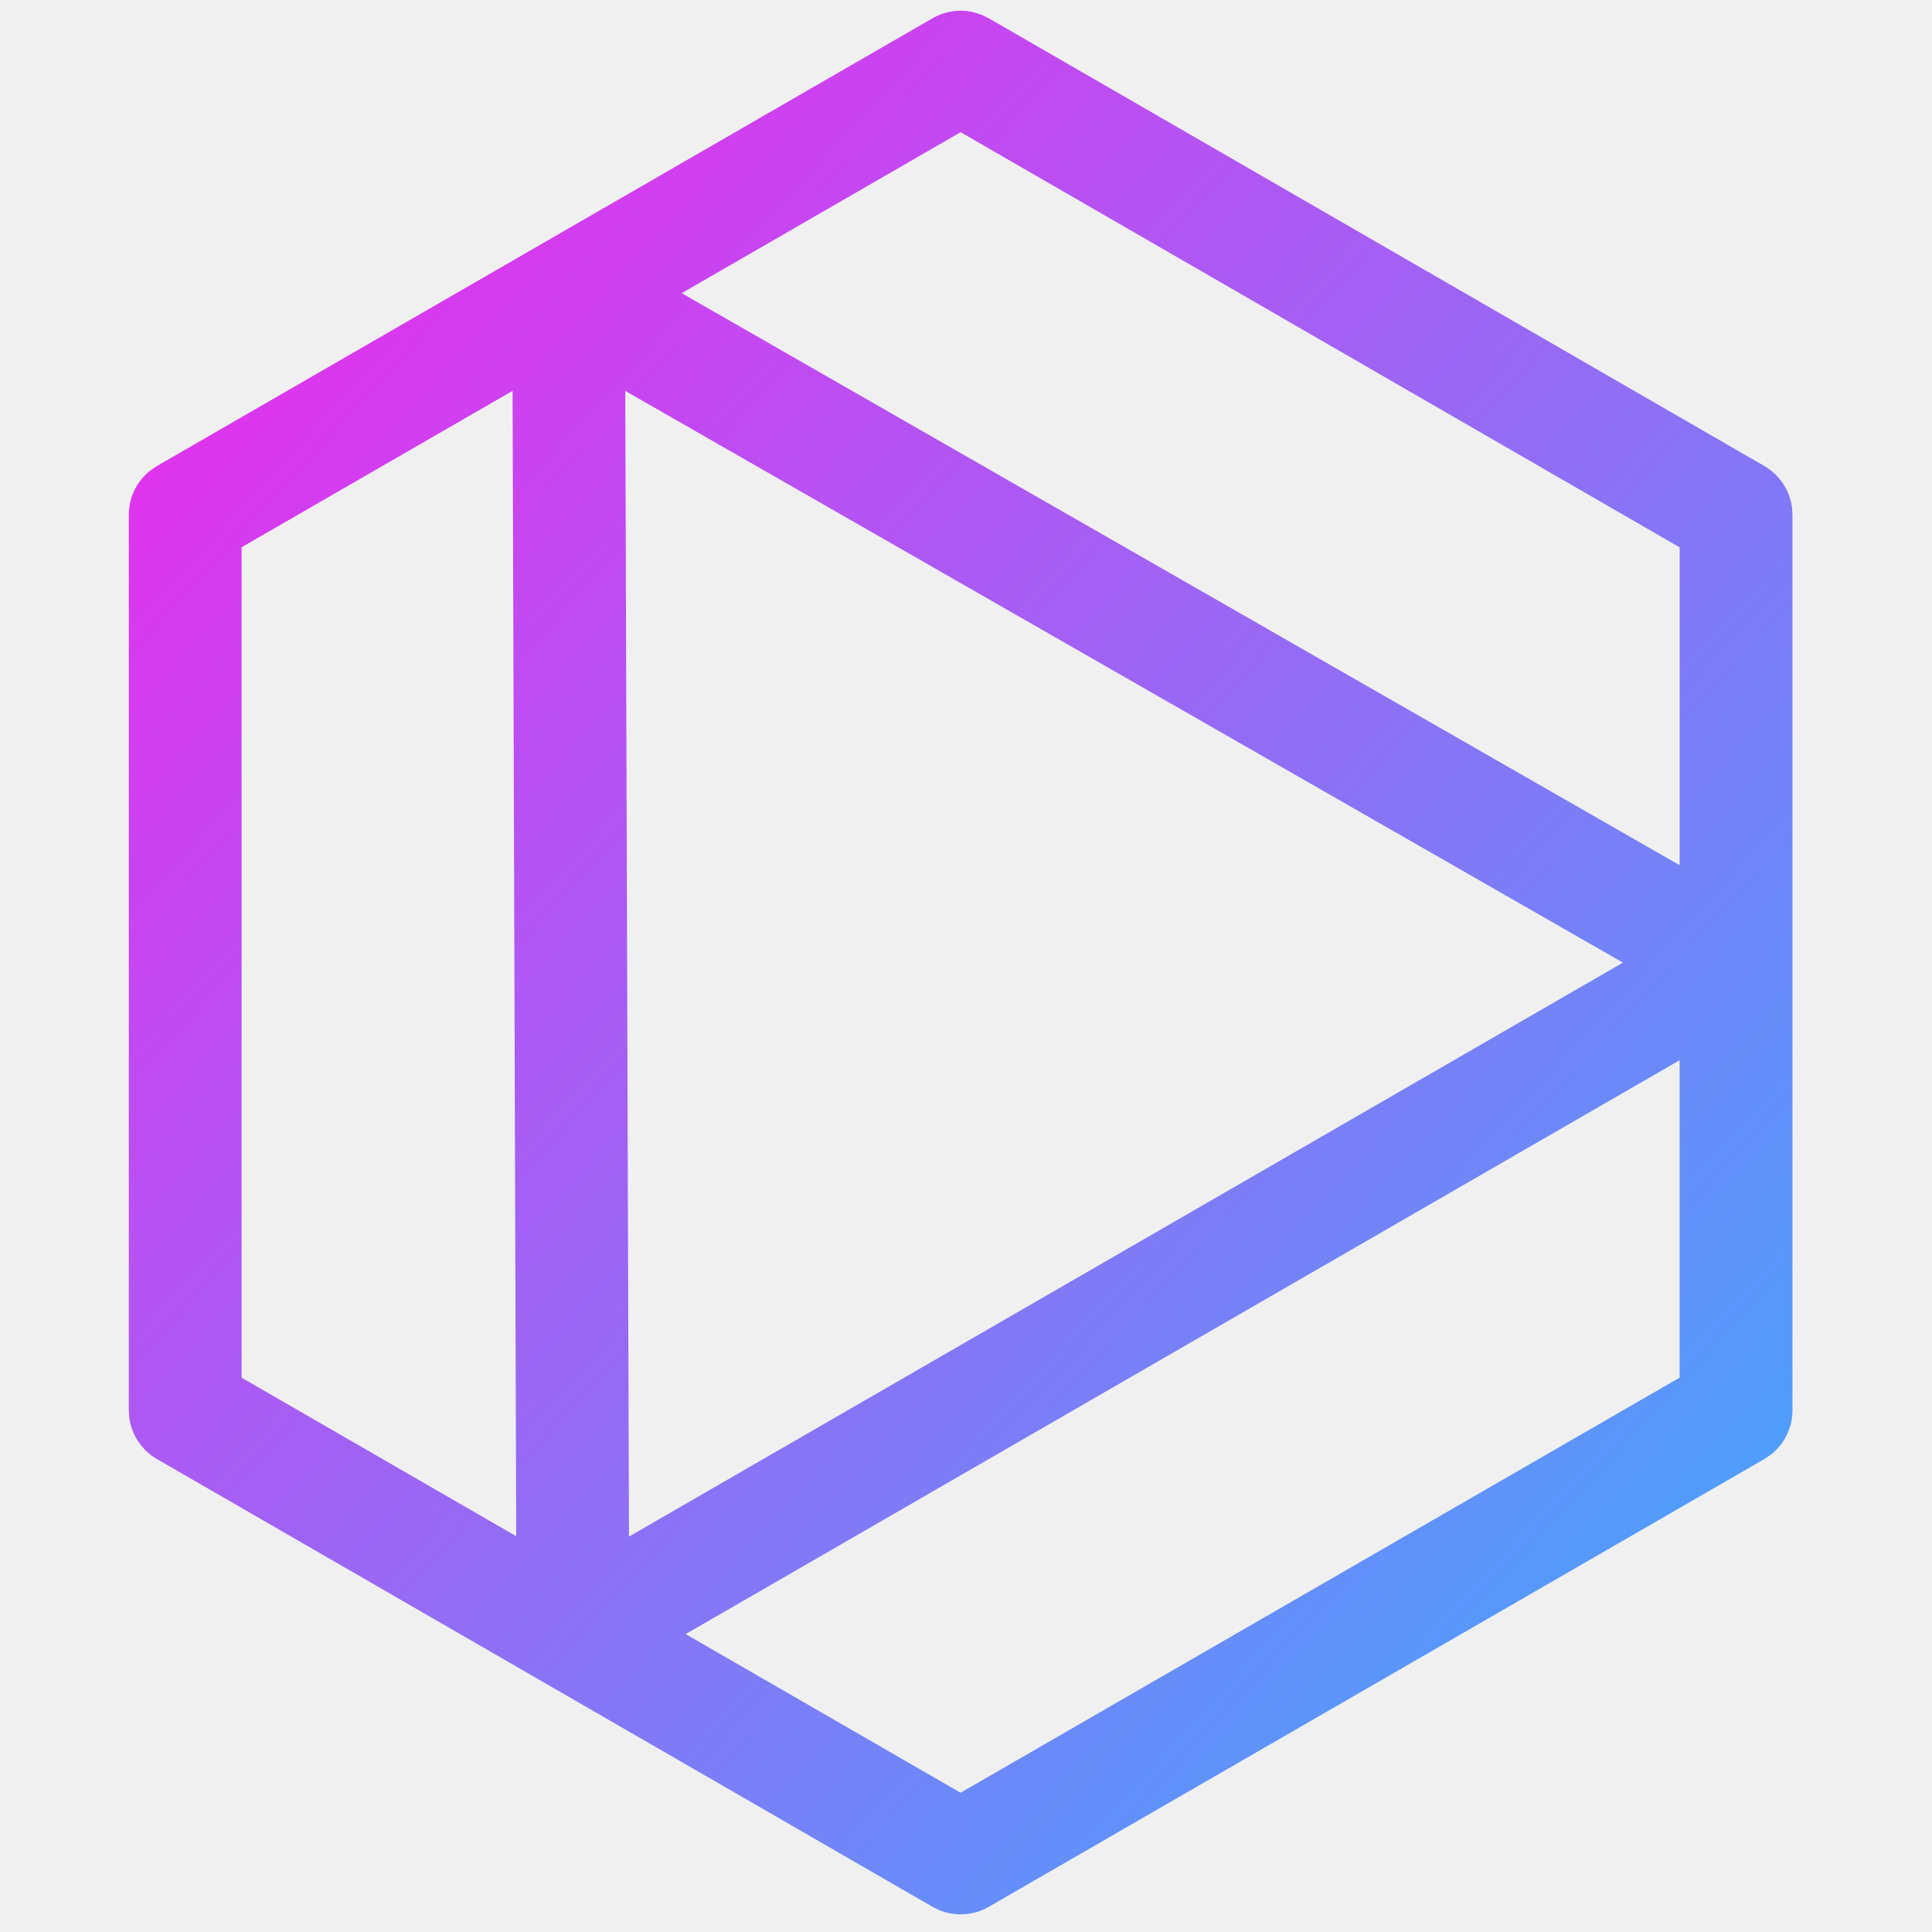
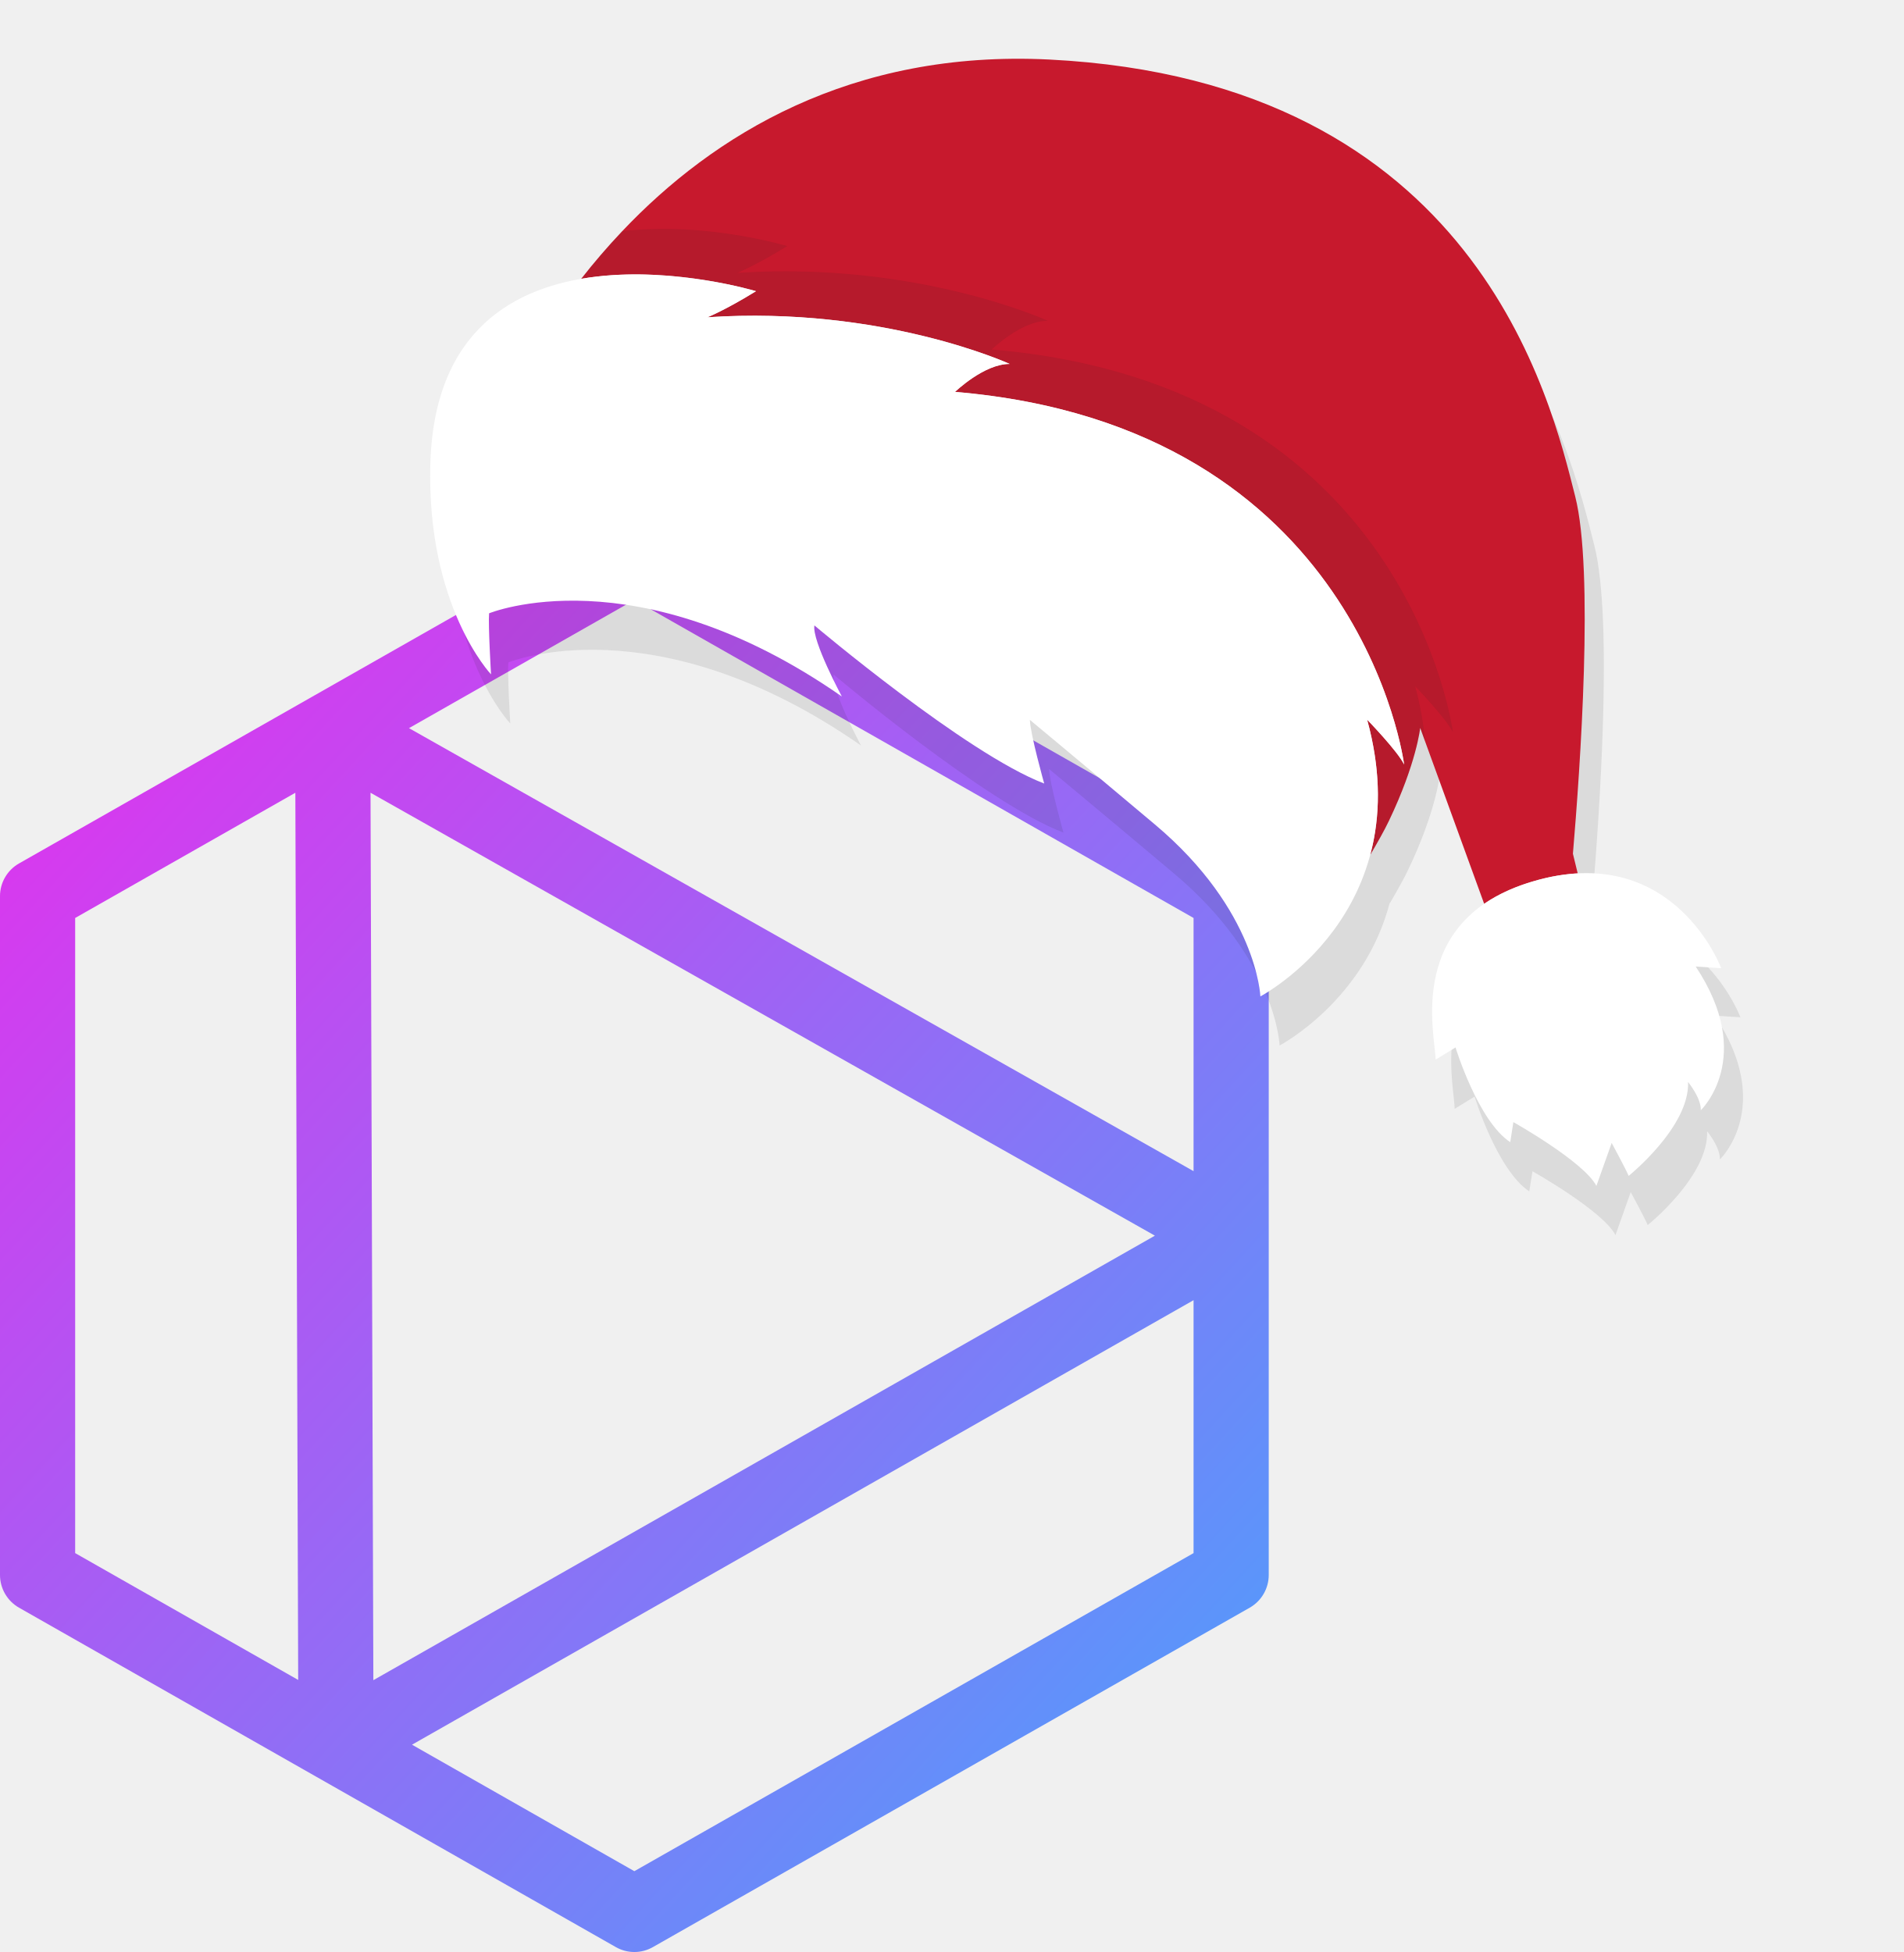
- <svg xmlns="http://www.w3.org/2000/svg" width="40px" height="40px" viewBox="0 0 32 36" version="1.1">
+ <svg xmlns="http://www.w3.org/2000/svg" width="39" height="40" viewBox="0 0 39 40" fill="none">
+   <path fill-rule="evenodd" clip-rule="evenodd" d="M12.616 10.739C12.852 10.604 13.141 10.604 13.377 10.738L25.604 17.694C25.844 17.831 25.993 18.087 25.993 18.363L25.993 32.274C25.993 32.551 25.844 32.807 25.604 32.944L13.377 39.899C13.141 40.034 12.852 40.034 12.616 39.899L0.389 32.944C0.149 32.807 0 32.551 0 32.274L0 18.363C0 18.086 0.149 17.831 0.389 17.694L6.436 14.254L12.616 10.739ZM12.996 12.294L8.379 14.921L24.453 23.999V18.811L12.996 12.294ZM23.661 25.321L7.591 16.245L7.649 34.43L23.661 25.321ZM6.109 34.425L6.051 16.245L1.54 18.811L1.54 31.826L6.109 34.425ZM8.441 35.752L24.453 26.643L24.453 31.826L12.996 38.344L8.441 35.752Z" fill="url(#paint0_linear_1124_2400)" />
+   <path opacity="0.1" d="M35.656 20.845C35.656 20.845 34.88 18.758 32.672 18.905L32.715 18.902L32.617 18.501C32.767 16.743 33.051 12.71 32.664 11.18C32.164 9.197 30.645 2.665 21.889 2.226C17.827 2.023 15.005 3.776 13.139 5.744C12.834 6.066 12.555 6.393 12.3 6.719L12.318 6.716C10.77 6.979 9.284 7.912 9.21 10.505C9.127 13.426 10.454 14.825 10.454 14.825C10.454 14.825 10.393 13.82 10.414 13.574C10.414 13.574 13.413 12.334 17.64 15.277C17.64 15.277 17.025 14.135 17.079 13.822C17.079 13.822 20.193 16.454 21.787 17.061C21.787 17.061 21.503 16.053 21.492 15.757C21.492 15.757 22.376 16.489 24.054 17.9C26.151 19.662 26.216 21.424 26.216 21.424C26.216 21.424 27.972 20.502 28.484 18.453L28.467 18.521C28.513 18.44 28.561 18.36 28.606 18.281C28.698 18.117 28.785 17.96 28.846 17.83C28.988 17.534 29.099 17.267 29.186 17.032C29.446 16.331 29.489 15.925 29.488 15.924L29.588 16.196L30.798 19.528L30.837 19.502C29.332 20.5 29.8 22.289 29.802 22.722L30.211 22.471C30.211 22.471 30.672 23.978 31.331 24.413L31.396 24.001C31.396 24.001 32.838 24.811 33.097 25.309L33.409 24.428C33.409 24.428 33.697 24.958 33.757 25.104C33.757 25.104 35.011 24.097 34.974 23.18C34.974 23.18 35.245 23.509 35.236 23.759C35.236 23.759 36.37 22.676 35.131 20.813L35.656 20.845ZM28.575 17.999C28.574 18.005 28.573 18.011 28.573 18.017C28.577 17.98 28.582 17.942 28.587 17.905C28.584 17.927 28.581 17.949 28.578 17.972L28.575 17.999ZM28.522 18.293C28.53 18.259 28.536 18.226 28.542 18.193C28.536 18.226 28.529 18.26 28.522 18.293V18.293ZM28.549 18.16C28.553 18.125 28.561 18.087 28.567 18.051C28.561 18.087 28.555 18.124 28.549 18.16V18.16ZM28.447 15.921C28.434 15.868 28.421 15.816 28.406 15.762C28.421 15.815 28.434 15.867 28.447 15.92L28.447 15.921ZM28.489 16.101C28.478 16.05 28.467 15.998 28.453 15.946C28.466 15.997 28.478 16.049 28.489 16.1L28.489 16.101ZM28.525 16.282C28.516 16.232 28.506 16.182 28.495 16.132C28.506 16.181 28.516 16.231 28.526 16.28L28.525 16.282ZM28.544 16.384C28.548 16.41 28.552 16.435 28.556 16.461C28.548 16.412 28.54 16.362 28.531 16.312C28.536 16.335 28.54 16.359 28.545 16.383L28.544 16.384ZM28.581 16.637C28.575 16.587 28.567 16.537 28.56 16.486C28.568 16.535 28.575 16.585 28.582 16.635L28.581 16.637ZM28.599 16.796C28.594 16.748 28.589 16.7 28.582 16.652C28.589 16.699 28.594 16.747 28.599 16.794L28.599 16.796ZM28.613 16.956C28.61 16.909 28.606 16.861 28.602 16.813C28.605 16.86 28.609 16.906 28.611 16.954L28.613 16.956ZM28.621 17.118C28.62 17.073 28.617 17.028 28.615 16.983C28.617 17.027 28.619 17.072 28.62 17.116L28.621 17.118ZM28.625 17.279C28.624 17.236 28.624 17.192 28.622 17.149C28.623 17.19 28.623 17.234 28.624 17.277L28.625 17.279ZM28.623 17.438C28.624 17.395 28.625 17.352 28.625 17.309C28.624 17.351 28.623 17.394 28.622 17.438L28.623 17.438ZM28.617 17.586C28.619 17.545 28.621 17.505 28.622 17.464C28.62 17.503 28.618 17.543 28.616 17.584L28.617 17.586ZM28.607 17.727C28.612 17.688 28.613 17.648 28.616 17.608C28.612 17.648 28.609 17.686 28.606 17.726L28.607 17.727ZM28.592 17.873C28.597 17.834 28.602 17.795 28.604 17.756C28.6 17.794 28.596 17.833 28.591 17.871L28.592 17.873ZM28.577 15.938C28.657 16.024 28.754 16.132 28.848 16.242L28.756 16.138C28.693 16.064 28.631 15.995 28.576 15.936L28.577 15.938ZM26.468 21.179L26.434 21.213L26.468 21.179ZM26.42 21.226L26.352 21.293L26.42 21.226ZM26.335 21.31L26.313 21.332L26.335 21.31ZM12.485 6.691L12.46 6.695L12.485 6.691ZM12.566 6.681L12.541 6.684L12.566 6.681ZM12.645 6.671L12.621 6.674L12.645 6.671ZM12.725 6.663L12.703 6.665L12.725 6.663ZM12.805 6.655L12.784 6.657L12.805 6.655ZM12.885 6.649L12.865 6.651L12.885 6.649ZM12.964 6.644L12.947 6.645L12.964 6.644ZM13.043 6.639L13.029 6.64L13.043 6.639ZM13.122 6.636L13.112 6.636L13.122 6.636ZM13.201 6.633L13.197 6.632L13.201 6.633ZM15.883 6.974C15.68 7.099 15.506 7.198 15.362 7.276C15.357 7.278 15.353 7.28 15.348 7.283C15.495 7.204 15.673 7.103 15.882 6.974L15.883 6.974ZM21.08 8.465C20.924 8.463 20.761 8.514 20.609 8.586C20.523 8.627 20.44 8.674 20.36 8.726C20.569 8.591 20.832 8.463 21.08 8.465V8.465ZM28.863 15.484C29.101 16.197 29.16 16.673 29.16 16.673C29.161 16.669 28.986 15.295 28.06 13.71C28.388 14.271 28.657 14.866 28.863 15.483L28.863 15.484ZM12.404 6.703L12.38 6.706L12.404 6.703ZM14.889 7.508C15.639 7.458 16.392 7.467 17.14 7.534C16.391 7.467 15.638 7.458 14.887 7.508L14.889 7.508ZM26.227 21.415L26.218 21.424L26.227 21.415ZM26.304 21.339C26.3 21.343 26.296 21.347 26.292 21.351L26.304 21.339ZM26.247 21.395L26.237 21.405C26.24 21.402 26.243 21.399 26.246 21.395L26.247 21.395ZM26.544 21.102C26.557 21.09 26.569 21.078 26.579 21.068L26.544 21.102ZM26.598 21.049L26.602 21.046C26.6 21.047 26.599 21.048 26.597 21.049L26.598 21.049ZM26.61 21.038L26.618 21.03L26.61 21.038ZM28.516 18.329C28.509 18.359 28.502 18.388 28.495 18.418C28.501 18.388 28.508 18.358 28.515 18.328L28.516 18.329ZM32.651 18.907C32.616 18.91 32.583 18.913 32.549 18.916C32.582 18.913 32.616 18.91 32.65 18.907L32.651 18.907ZM31.568 19.143C31.638 19.118 31.711 19.094 31.788 19.072C31.711 19.094 31.637 19.118 31.566 19.143L31.568 19.143ZM30.871 19.48L30.93 19.443L30.871 19.48ZM30.956 19.427C30.981 19.413 31.005 19.398 31.03 19.385C31.004 19.398 30.979 19.413 30.955 19.427L30.956 19.427ZM31.04 19.379C31.066 19.365 31.092 19.351 31.118 19.337C31.091 19.351 31.064 19.365 31.038 19.379L31.04 19.379ZM31.141 19.325C31.17 19.311 31.199 19.298 31.23 19.282C31.198 19.296 31.169 19.311 31.14 19.324L31.141 19.325ZM31.23 19.282C31.26 19.267 31.291 19.255 31.322 19.24C31.29 19.253 31.258 19.269 31.229 19.282L31.23 19.282ZM31.345 19.23C31.409 19.203 31.475 19.176 31.544 19.151C31.475 19.176 31.408 19.203 31.344 19.23L31.345 19.23ZM31.808 19.065C31.845 19.054 31.885 19.043 31.925 19.032C31.965 19.022 32.007 19.011 32.048 19.002C32.007 19.011 31.966 19.021 31.925 19.032C31.884 19.043 31.845 19.054 31.806 19.065L31.808 19.065ZM32.543 18.917C32.468 18.924 32.39 18.935 32.312 18.948C32.39 18.935 32.467 18.924 32.543 18.916L32.543 18.917ZM32.292 18.952C32.261 18.958 32.229 18.963 32.197 18.97C32.226 18.963 32.258 18.957 32.289 18.952L32.292 18.952ZM32.169 18.975C32.137 18.982 32.105 18.989 32.072 18.998C32.102 18.989 32.134 18.982 32.166 18.975L32.169 18.975Z" fill="#1A1A1A" />
+   <path d="M26.138 20.109L26.113 20.134C26.122 20.125 26.13 20.116 26.138 20.109Z" fill="white" />
+   <path d="M32.323 17.897C32.055 17.913 31.79 17.956 31.531 18.026C31.067 18.15 30.698 18.32 30.407 18.521L29.195 15.189L29.096 14.916C29.096 14.916 29.021 15.638 28.454 16.823C28.363 17.014 28.223 17.262 28.074 17.515C28.277 16.754 28.308 15.836 28.01 14.748C28.01 14.748 28.634 15.39 28.767 15.666C28.767 15.666 27.895 8.733 19.567 8.031C19.567 8.031 20.163 7.454 20.687 7.458C20.687 7.458 18.084 6.262 14.495 6.501C14.495 6.501 14.854 6.358 15.489 5.967C15.489 5.967 13.654 5.411 11.908 5.713C12.162 5.387 12.442 5.06 12.747 4.738C14.612 2.769 17.434 1.017 21.497 1.22C30.252 1.659 31.771 8.191 32.272 10.173C32.659 11.704 32.374 15.737 32.225 17.495L32.323 17.897Z" fill="#C7192D" />
+   <path opacity="0.1" d="M28.992 14.062C29.094 14.431 29.162 14.808 29.195 15.189L29.097 14.916C29.097 14.916 29.022 15.638 28.454 16.823C28.363 17.014 28.224 17.262 28.075 17.515C28.277 16.755 28.308 15.836 28.01 14.748C28.01 14.748 28.634 15.391 28.767 15.667C28.767 15.667 27.895 8.734 19.567 8.032C19.567 8.032 20.163 7.454 20.687 7.459C20.687 7.459 18.084 6.263 14.495 6.502C14.495 6.502 14.854 6.358 15.489 5.967C15.489 5.967 13.654 5.412 11.908 5.713C12.162 5.388 12.442 5.06 12.747 4.739C14.445 4.534 16.128 5.043 16.128 5.043C15.476 5.444 15.105 5.592 15.105 5.592C18.792 5.346 21.466 6.574 21.466 6.574C20.927 6.57 20.316 7.162 20.316 7.162C28.87 7.882 29.766 15.005 29.766 15.005C29.631 14.723 28.992 14.062 28.992 14.062Z" fill="#1A1A1A" />
+   <path d="M15.489 5.967C15.489 5.967 8.974 3.995 8.817 9.5C8.734 12.421 10.06 13.819 10.06 13.819C10.06 13.819 10 12.815 10.02 12.568C10.02 12.568 13.02 11.328 17.247 14.272C17.247 14.272 16.632 13.129 16.685 12.816C16.685 12.816 19.799 15.448 21.393 16.056C21.393 16.056 21.109 15.048 21.099 14.751C21.099 14.751 21.983 15.484 23.661 16.895C25.757 18.657 25.822 20.418 25.822 20.418C25.822 20.418 29.093 18.701 28.009 14.747C28.009 14.747 28.633 15.39 28.766 15.666C28.766 15.666 27.894 8.733 19.566 8.03C19.566 8.03 20.162 7.454 20.686 7.458C20.686 7.458 18.082 6.262 14.494 6.501C14.494 6.502 14.855 6.358 15.489 5.967Z" fill="white" />
+   <path d="M35.263 19.84C35.263 19.84 34.315 17.288 31.531 18.026C28.747 18.765 29.407 21.2 29.412 21.714L29.82 21.464C29.82 21.464 30.281 22.971 30.941 23.405L31.005 22.994C31.005 22.994 32.448 23.804 32.706 24.301L33.019 23.421C33.019 23.421 33.306 23.95 33.367 24.096C33.367 24.096 34.62 23.09 34.584 22.172C34.584 22.172 34.855 22.501 34.845 22.751C34.845 22.751 35.979 21.669 34.74 19.805L35.263 19.84Z" fill="white" />
  <defs>
-     <linearGradient x1="94.937%" y1="84.75%" x2="11.809%" y2="0%" id="linearGradient-1">
-       <stop stop-color="#4BA1FC" offset="0%" />
-       <stop stop-color="#EC2AED" offset="100%" />
+     <linearGradient id="paint0_linear_1124_2400" x1="28.288" y1="35.522" x2="0.556" y2="10.032" gradientUnits="userSpaceOnUse">
+       <stop stop-color="#4BA1FC" />
+       <stop offset="1" stop-color="#EC2AED" />
    </linearGradient>
  </defs>
-   <g id="Page-1" stroke="none" stroke-width="1" fill="none" fill-rule="evenodd">
-     <path d="M16.282,0.272 L16.425,0.341 L30.875,8.683 C31.159,8.847 31.348,9.133 31.391,9.454 L31.4,9.593 L31.4,26.278 C31.4,26.606 31.247,26.913 30.99,27.11 L30.875,27.188 L16.425,35.53 C16.147,35.691 15.813,35.714 15.518,35.599 L15.375,35.53 L0.925,27.188 C0.641,27.023 0.452,26.737 0.409,26.417 L0.4,26.278 L0.4,9.593 C0.4,9.265 0.553,8.958 0.81,8.761 L0.925,8.683 L15.375,0.341 C15.607,0.207 15.878,0.168 16.132,0.226 L16.282,0.272 Z M29.298,19.755 L10.776,30.449 L15.899,33.405 L29.298,25.67 L29.298,19.755 Z M9.651,7.284 L9.72,28.632 L28.241,17.937 L9.651,7.284 Z M7.551,7.283 L2.502,10.197 L2.502,25.671 L7.619,28.625 L7.551,7.283 Z M15.9,2.463 L10.702,5.463 L29.298,16.122 L29.298,10.199 L15.9,2.463 Z" id="Tabnine-logo-symbol" fill="url(#linearGradient-1)" fill-rule="nonzero" />
-   </g>
</svg>
